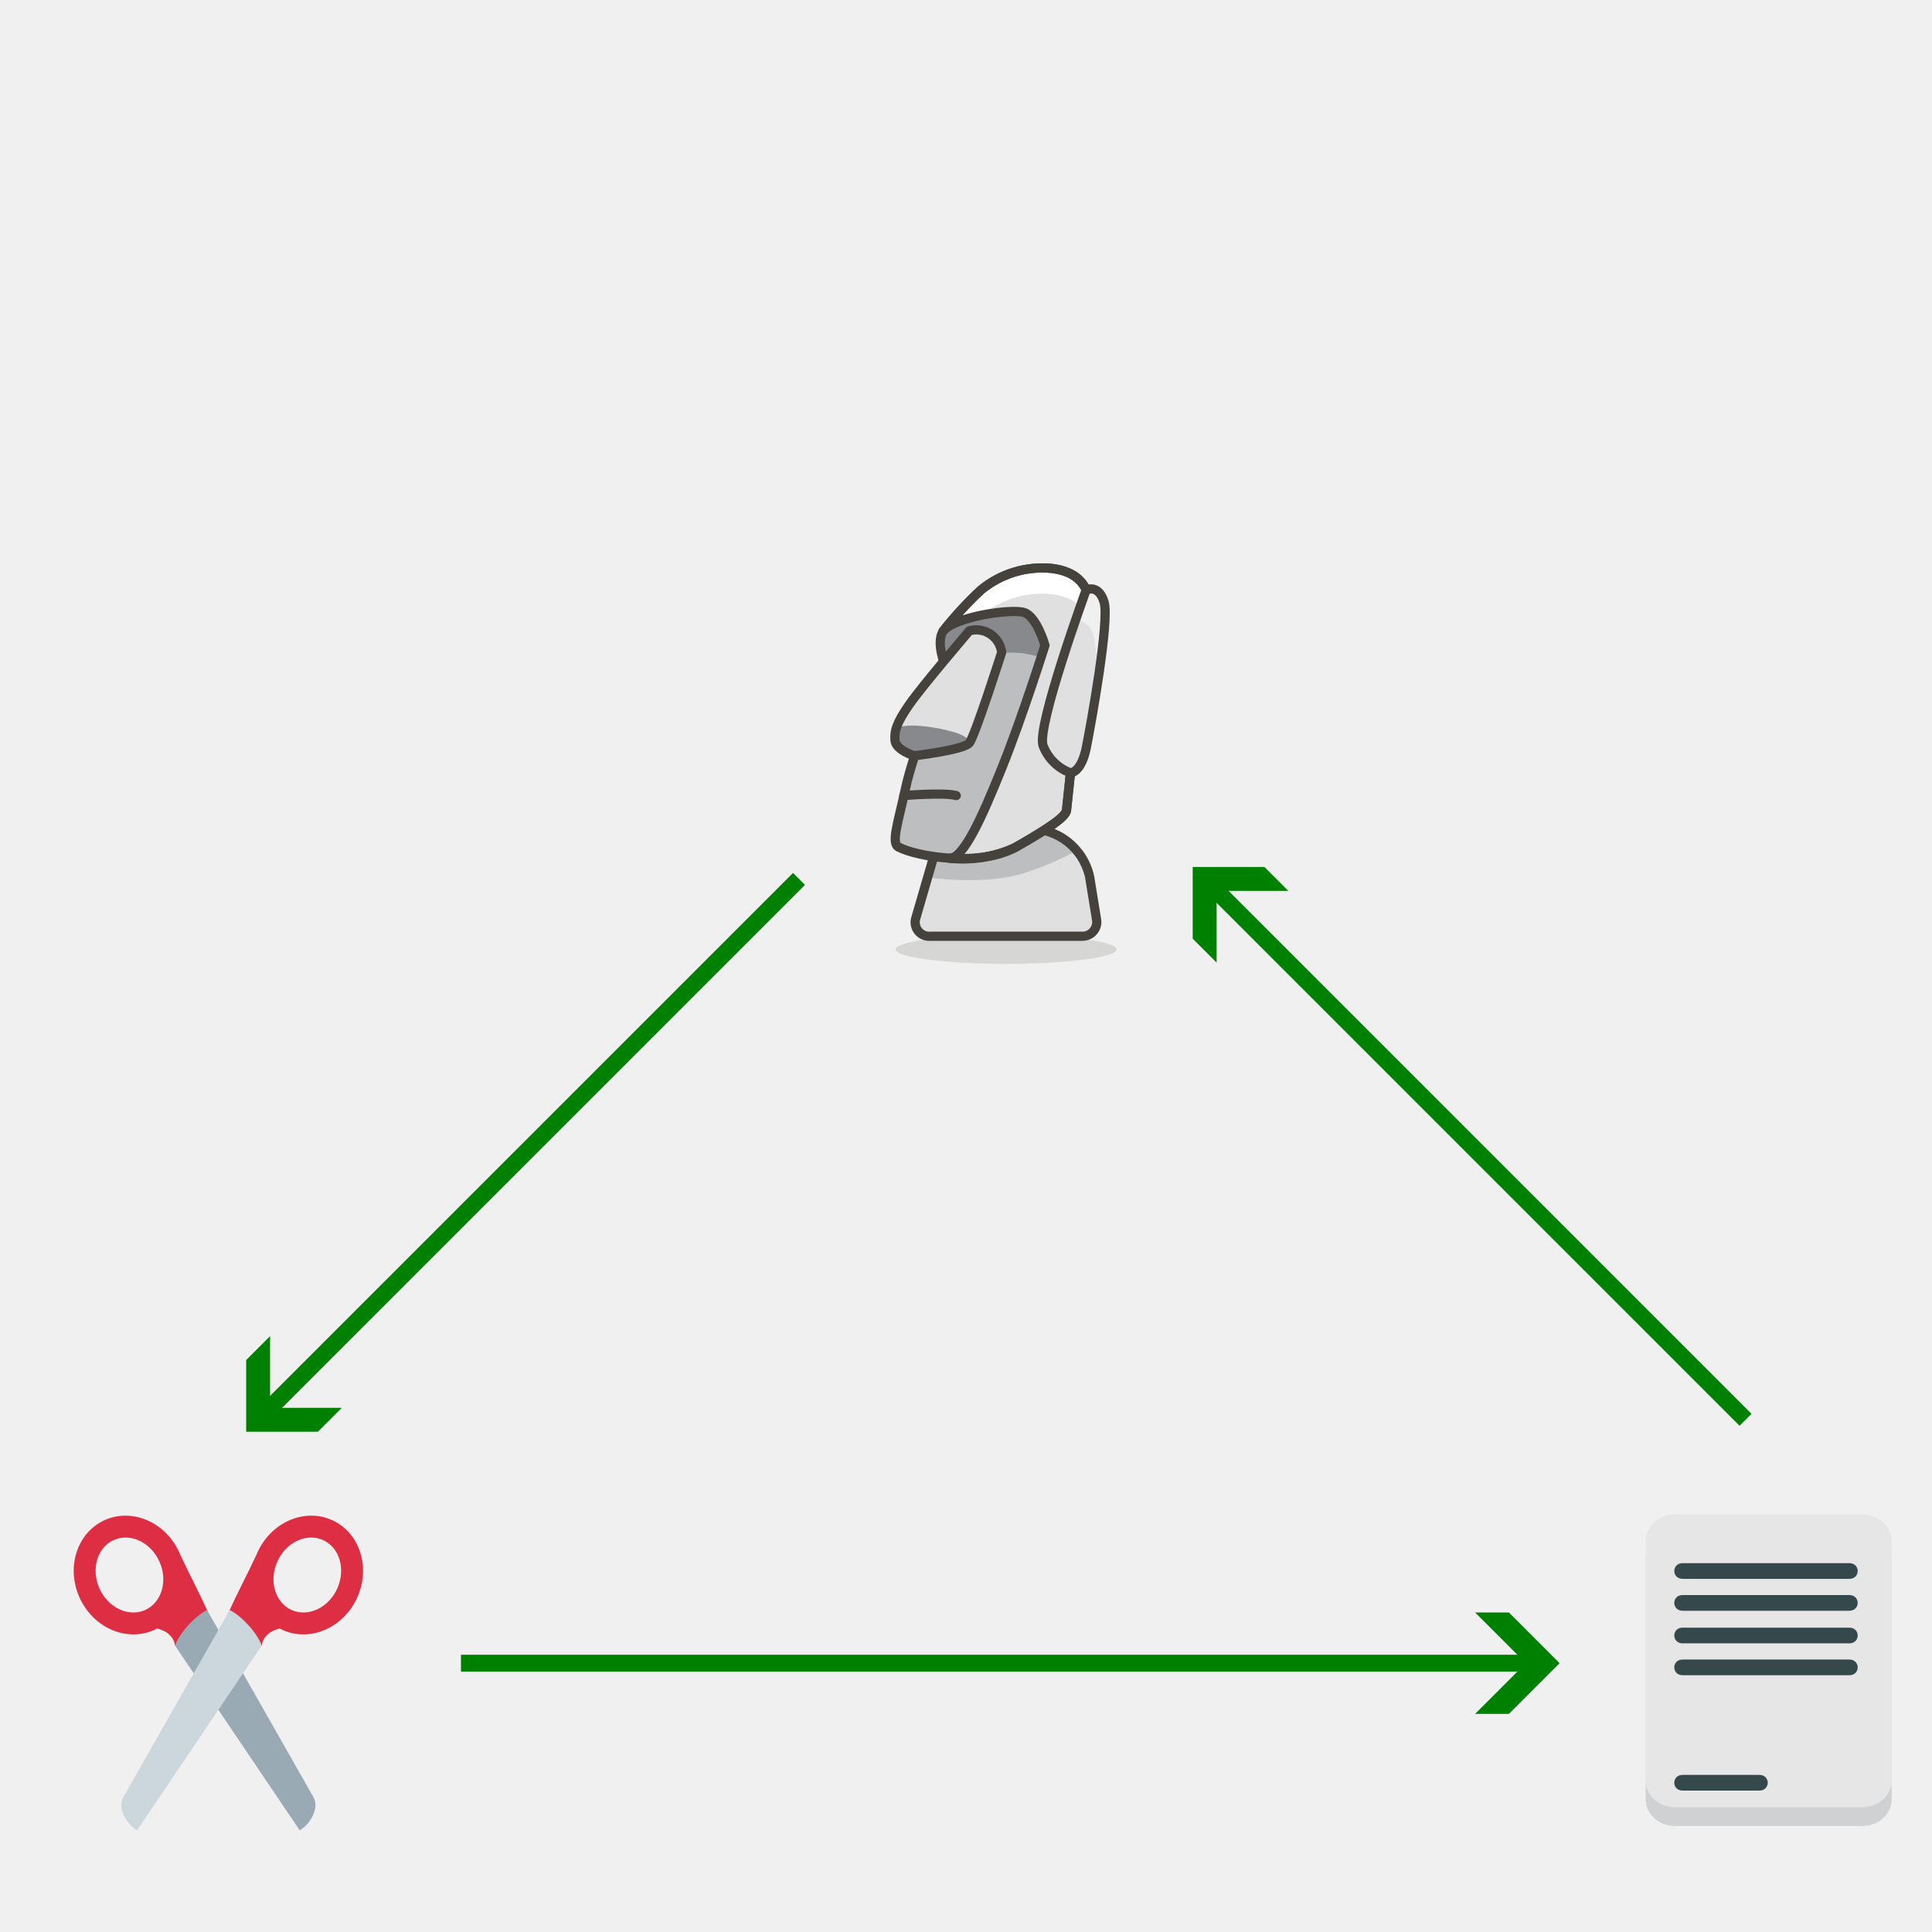
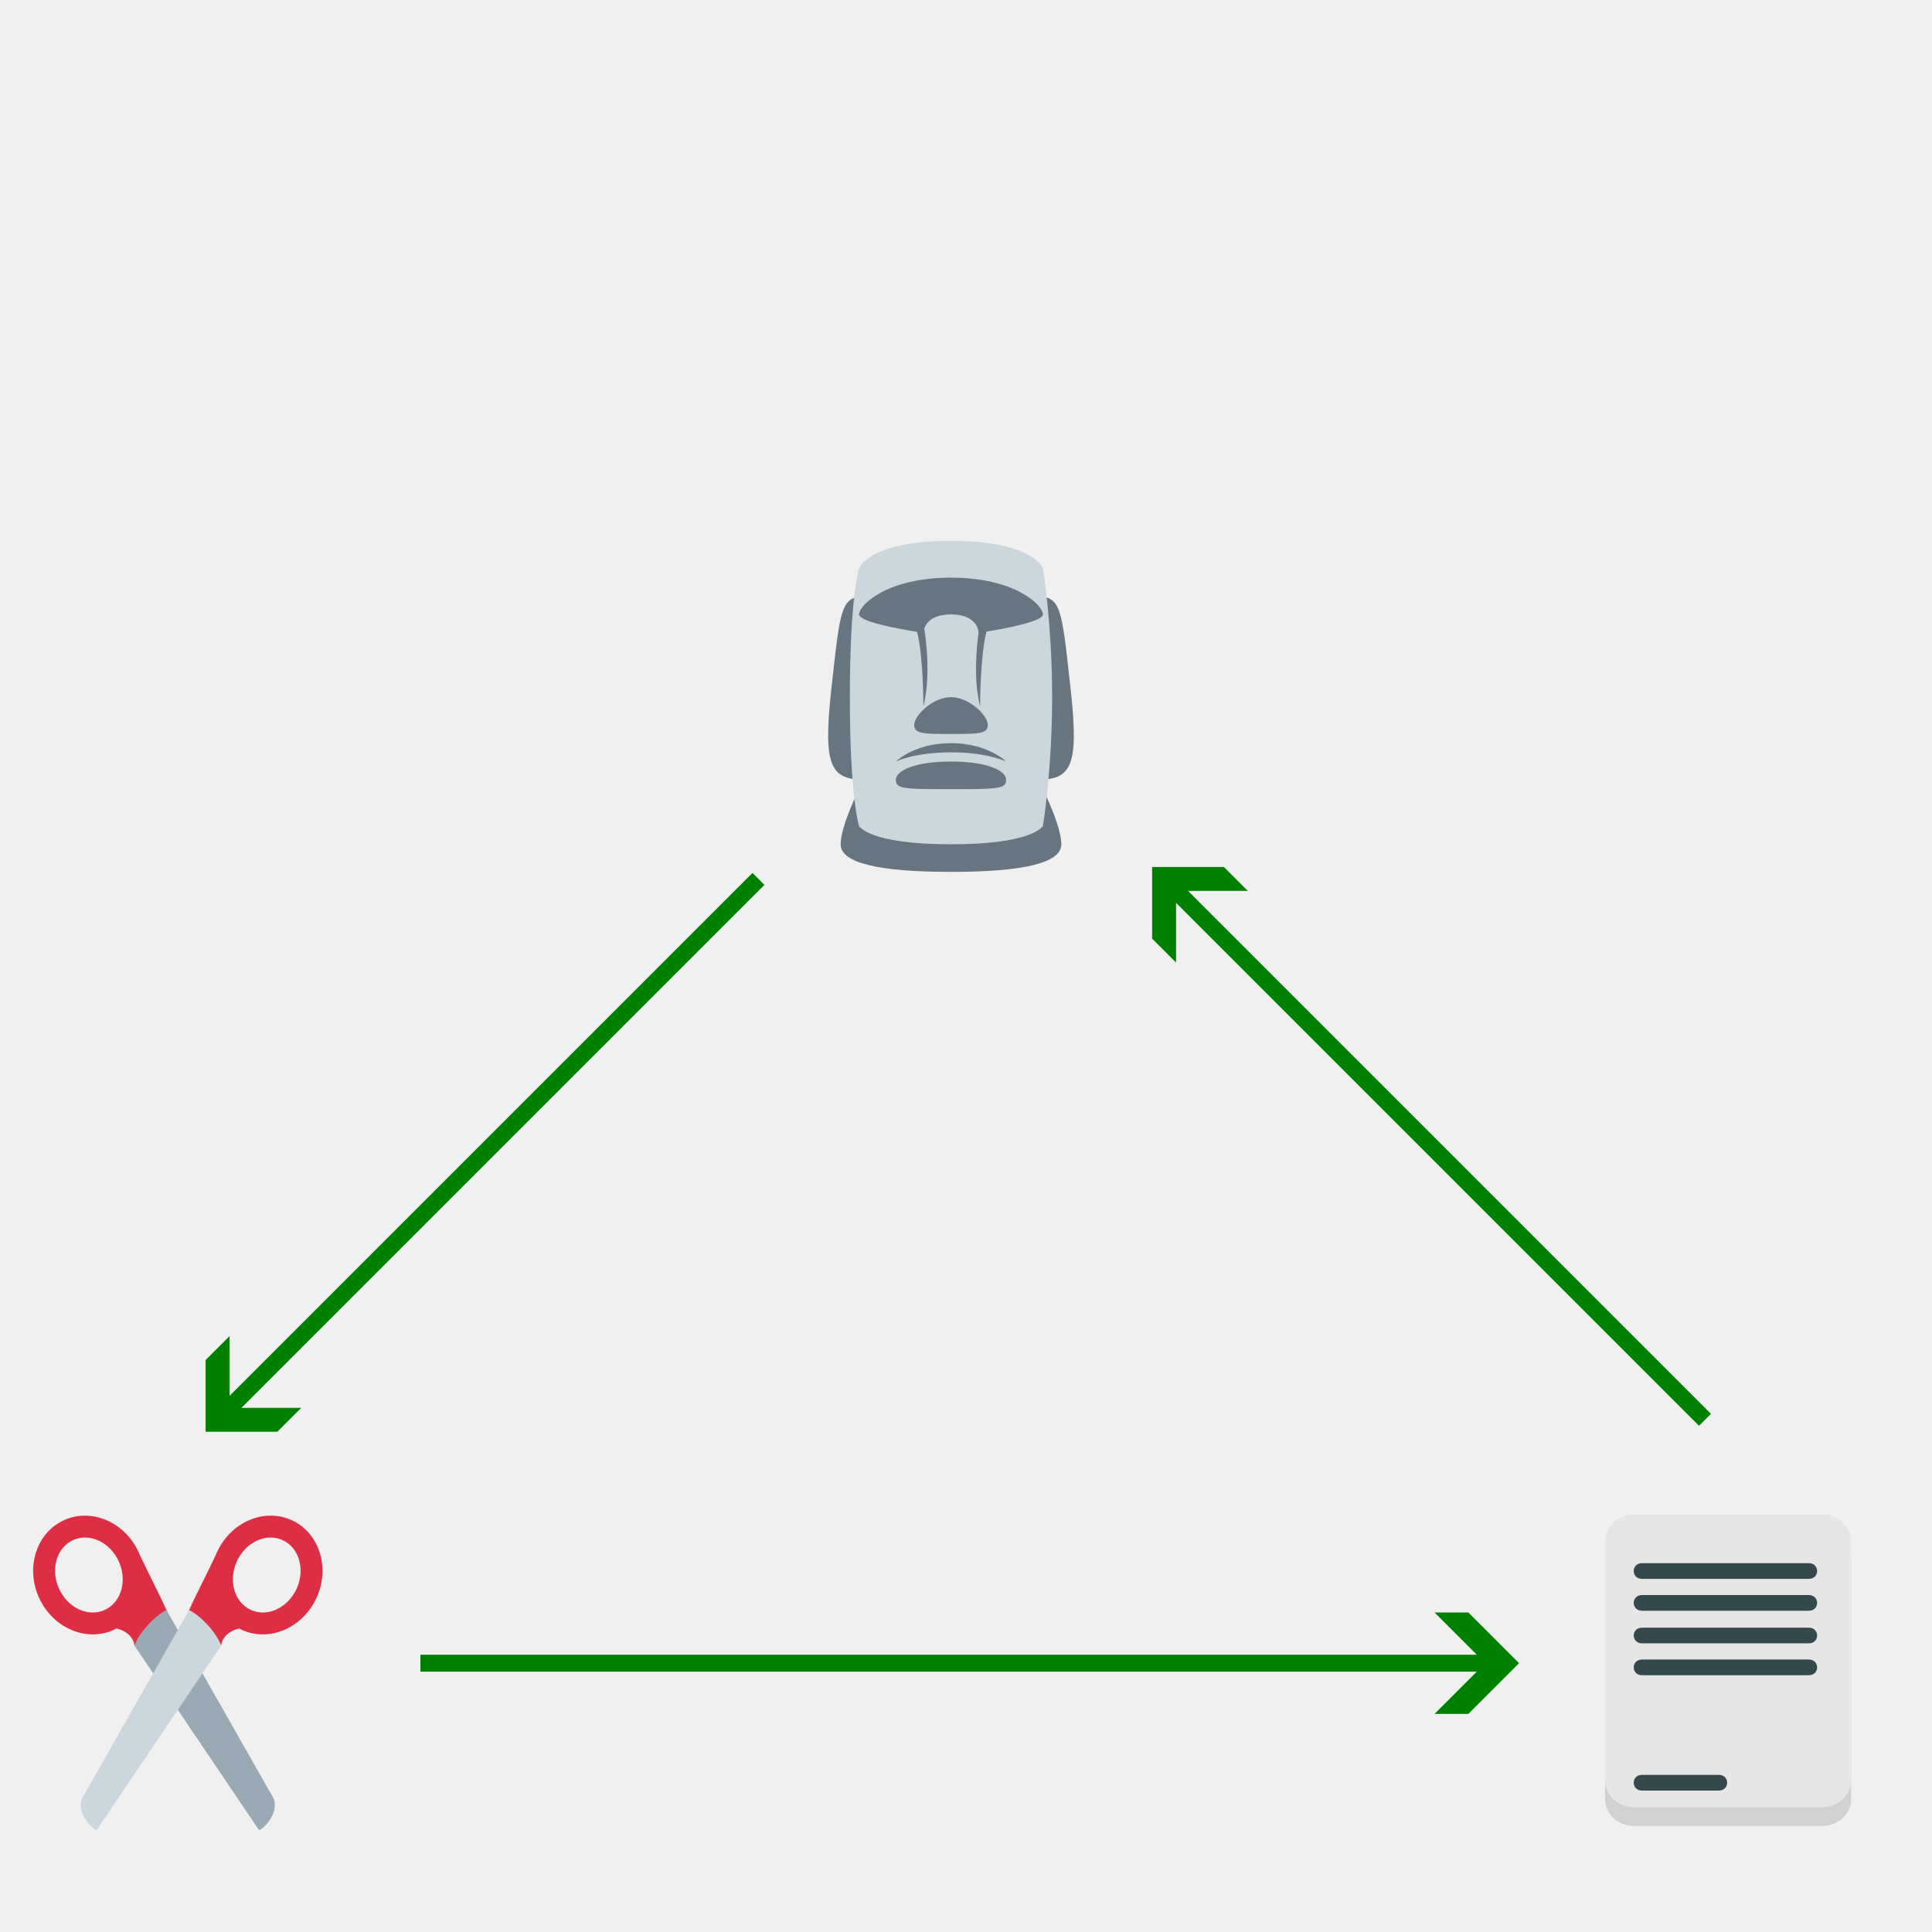
<svg xmlns="http://www.w3.org/2000/svg" width="540" height="540" version="1.1" viewBox="0 0 142.88 142.88" xml:space="preserve">
  <style>
    .choice {
      cursor: pointer;
    }
  </style>
  <defs>
    <marker id="marker-✂️-📄" overflow="visible" markerHeight="6" markerWidth="5" orient="auto-start-reverse">
      <path d="m1 0-3 3h-2l3-3-3-3h2z" fill="green" />
    </marker>
    <marker id="marker-🗿-✂️" overflow="visible" markerHeight="6" markerWidth="5" orient="auto-start-reverse">
      <path d="m1 0-3 3h-2l3-3-3-3h2z" fill="green" />
    </marker>
    <marker id="marker-📄-🗿" overflow="visible" markerHeight="6" markerWidth="5" orient="auto-start-reverse">
      <path d="m1 0-3 3h-2l3-3-3-3h2z" fill="green" />
    </marker>
  </defs>
-   <g transform="translate(-10.91 0)">
+   <g transform="translate(-13.91 0)">
    <path id="✂️-📄" class="arrow" d="m45 123 80 0" marker-end="url(#marker-✂️-📄)" stroke="green" stroke-width="1.25" />
    <path id="🗿-✂️" class="arrow" d="m70 65 -40 40" marker-end="url(#marker-🗿-✂️)" stroke="green" stroke-width="1.25" />
    <path id="📄-🗿" class="arrow" d="m140 105 -40 -40" marker-end="url(#marker-📄-🗿)" stroke="green" stroke-width="1.25" />
    <g id="✂️" class="choice" transform="matrix(0.67 0 0 0.67 15 112)">
-       <path class="scissors-path" fill="#DD2E44" d="M16.806 10.675c-.92-2.047-2.003-4.066-3.026-6.26-.028-.068-.051-.138-.082-.206-.064-.142-.137-.277-.208-.413l-.052-.111-.002.003C11.798.698 8.343-.674 5.46.621 2.414 1.988 1.164 5.813 2.67 9.163c1.505 3.351 5.194 4.957 8.24 3.589.106-.047.205-.105.306-.159 1.935.438 1.994 1.877 1.994 1.877s4.618-1.521 3.596-3.795M4.876 8.173c-.958-2.133-.252-4.527 1.575-5.347 1.826-.822 4.084.242 5.042 2.374s.253 4.526-1.573 5.346c-1.828.821-4.087-.241-5.044-2.373" />
-       <path class="scissors-path" fill="#99AAB5" d="M26.978 34.868c1.163-.657 2.187-2.474 1.529-3.638L16.754 10.559c-1.103.496-2.938 2.313-3.544 3.912z" />
-       <path class="scissors-path" fill="#DD2E44" d="M30.54.62c-2.882-1.295-6.338.077-7.976 3.067l-.003-.003-.053.112c-.071.135-.145.27-.208.412-.03.068-.053.137-.081.206-1.023 2.194-2.107 4.213-3.026 6.26-1.021 2.274 3.597 3.796 3.597 3.796s.059-1.439 1.993-1.877c.102.054.2.111.307.159 3.045 1.368 6.733-.238 8.24-3.589 1.505-3.35.255-7.175-2.79-8.543m.584 7.553c-.959 2.132-3.216 3.194-5.044 2.373-1.826-.82-2.531-3.214-1.572-5.346.956-2.132 3.214-3.195 5.041-2.374s2.532 3.214 1.575 5.347" />
-       <path class="scissors-path" fill="#99AAB5" d="M19.562 17.396a1.563 1.563 0 1 1-3.126-.002 1.563 1.563 0 0 1 3.126.002" />
-       <path class="scissors-path" fill="#CCD6DD" d="M9.022 34.868c-1.163-.657-2.187-2.474-1.529-3.638l11.753-20.671c1.103.496 2.938 2.313 3.544 3.912z" />
+       <path fill="#DD2E44" d="M16.806 10.675c-.92-2.047-2.003-4.066-3.026-6.26-.028-.068-.051-.138-.082-.206-.064-.142-.137-.277-.208-.413l-.052-.111-.002.003C11.798.698 8.343-.674 5.46.621 2.414 1.988 1.164 5.813 2.67 9.163c1.505 3.351 5.194 4.957 8.24 3.589.106-.047.205-.105.306-.159 1.935.438 1.994 1.877 1.994 1.877s4.618-1.521 3.596-3.795M4.876 8.173c-.958-2.133-.252-4.527 1.575-5.347 1.826-.822 4.084.242 5.042 2.374s.253 4.526-1.573 5.346c-1.828.821-4.087-.241-5.044-2.373" />
+       <path fill="#99AAB5" d="M26.978 34.868c1.163-.657 2.187-2.474 1.529-3.638L16.754 10.559c-1.103.496-2.938 2.313-3.544 3.912z" />
+       <path fill="#DD2E44" d="M30.54.62c-2.882-1.295-6.338.077-7.976 3.067l-.003-.003-.053.112c-.071.135-.145.27-.208.412-.03.068-.053.137-.081.206-1.023 2.194-2.107 4.213-3.026 6.26-1.021 2.274 3.597 3.796 3.597 3.796s.059-1.439 1.993-1.877c.102.054.2.111.307.159 3.045 1.368 6.733-.238 8.24-3.589 1.505-3.35.255-7.175-2.79-8.543m.584 7.553c-.959 2.132-3.216 3.194-5.044 2.373-1.826-.82-2.531-3.214-1.572-5.346.956-2.132 3.214-3.195 5.041-2.374s2.532 3.214 1.575 5.347" />
+       <path fill="#99AAB5" d="M19.562 17.396a1.563 1.563 0 1 1-3.126-.002 1.563 1.563 0 0 1 3.126.002" />
+       <path fill="#CCD6DD" d="M9.022 34.868c-1.163-.657-2.187-2.474-1.529-3.638l11.753-20.671c1.103.496 2.938 2.313 3.544 3.912z" />
    </g>
-     <g id="🗿" class="choice" transform="matrix(0.68 0 0 0.68 69 40)">
-       <path fill="#e0e0e0" d="M32.22 43H15.75a1.53 1.53 0 0 1-1.61-1.86L17 31.31h9.29a6.66 6.66 0 0 1 6.79 5.24l.77 4.75a1.56 1.56 0 0 1-1.63 1.7" />
-       <path fill="#bdbec0" d="M26.31 31.31H17l-1.53 5.29c3.21.43 7.89.52 10.87-.6a34 34 0 0 0 5.38-2.33a7.2 7.2 0 0 0-5.41-2.36" />
-       <path fill="none" stroke="#45413c" stroke-linecap="round" stroke-linejoin="round" d="M32.22 43H15.75a1.53 1.53 0 0 1-1.61-1.86L17 31.31h9.29a6.66 6.66 0 0 1 6.79 5.24l.77 4.75a1.56 1.56 0 0 1-1.63 1.7" />
-       <path fill="#bdbec0" d="M12.28 33.29c2.09 1.11 9 2.17 12.79 0s5.4-3.31 5.49-4s1.39-14 2.35-18.89S32.3 3.43 29 3a10.47 10.47 0 0 0-7.75 2.35a40 40 0 0 0-4.09 4.44c-.87 1.31.26 3.92.26 3.92s-3.57 9.49-4.35 13.14s-1.62 5.99-.79 6.44" />
-       <path fill="#87898c" d="M29 3a10.47 10.47 0 0 0-7.75 2.35a40 40 0 0 0-4.09 4.44c-.73 1.1 0 3.1.18 3.72a18.4 18.4 0 0 1 8.43-1.3a22.4 22.4 0 0 1 6.52 2.16c.21-1.56.43-2.95.63-4C33.86 5.52 32.3 3.43 29 3" />
-       <path fill="#e0e0e0" d="M29 3a10.47 10.47 0 0 0-7.75 2.35a40 40 0 0 0-4.09 4.44c1.31-1.56 7.4-2.44 8.79-2s2.27 3.57 2.27 3.57s-2.44 7.75-4.68 13.32s-4.2 9.86-5.68 9.84a13.63 13.63 0 0 0 7.22-1.22c3.83-2.18 5.4-3.31 5.49-4s1.39-14 2.35-18.89S32.3 3.43 29 3" />
-       <path fill="#fff" d="M29 5.8c2.25.3 3.69 1.36 4.09 3.55c.54-4.13-1-6-4.09-6.36a10.47 10.47 0 0 0-7.75 2.35a40 40 0 0 0-4.09 4.44c.63-.76 2.39-1.35 4.19-1.71A10.44 10.44 0 0 1 29 5.8" />
-       <path fill="#45413c" d="M11.99 44.43a12.01 1.57 0 1 0 24.02 0a12.01 1.57 0 1 0-24.02 0" opacity=".15" />
-       <path fill="none" stroke="#45413c" stroke-linecap="round" stroke-linejoin="round" d="M12.28 33.29c2.09 1.11 9 2.17 12.79 0s5.4-3.31 5.49-4s1.39-14 2.35-18.89S32.3 3.43 29 3a10.47 10.47 0 0 0-7.75 2.35a40 40 0 0 0-4.09 4.44c-.87 1.31.26 3.92.26 3.92s-3.57 9.49-4.35 13.14s-1.62 5.99-.79 6.44" />
-       <path fill="none" stroke="#45413c" stroke-linecap="round" stroke-linejoin="round" d="M29 3a10.47 10.47 0 0 0-7.75 2.35a40 40 0 0 0-4.09 4.44c1.31-1.56 7.4-2.44 8.79-2s2.27 3.57 2.27 3.57s-2.44 7.75-4.68 13.32s-4.2 9.86-5.68 9.84a13.63 13.63 0 0 0 7.22-1.22c3.83-2.18 5.4-3.31 5.49-4s1.39-14 2.35-18.89S32.3 3.43 29 3" />
-       <path fill="#e0e0e0" d="M20 9.78s-5.13 6-6.52 8s-1.65 2.87-1.57 3.92S14 23.37 14 23.37s5.38-.62 6-1.4s3.51-9.84 3.51-9.84A2.78 2.78 0 0 0 20 9.78" />
-       <path fill="#87898c" d="M18.58 20.88c-2.16-.69-5.71-1.15-6.53-.43a3.4 3.4 0 0 0-.12 1.26c.09 1 2.1 1.66 2.1 1.66s5.38-.62 6-1.4l.11-.18a4.1 4.1 0 0 0-1.56-.91" />
-       <path fill="none" stroke="#45413c" stroke-linecap="round" stroke-linejoin="round" d="M20 9.78s-5.13 6-6.52 8s-1.65 2.87-1.57 3.92S14 23.37 14 23.37s5.38-.62 6-1.4s3.51-9.84 3.51-9.84A2.78 2.78 0 0 0 20 9.78" />
-       <path fill="#e0e0e0" d="M32.7 5.34S27.34 20.05 28 22.23a5.06 5.06 0 0 0 3 3s1.17 0 1.72-2.76s2.54-13.82 1.93-15.82s-1.95-1.31-1.95-1.31" />
-       <path fill="#f0f0f0" d="M33.27 9.7c.49.77.63 3.26.61 6.08c.61-3.85 1.12-8 .77-9.13c-.61-2-1.95-1.31-1.95-1.31s-.48 1.34-1.15 3.26a2 2 0 0 1 1.72 1.1" />
-       <path fill="none" stroke="#45413c" stroke-linecap="round" stroke-linejoin="round" d="M32.7 5.34S27.34 20.05 28 22.23a5.06 5.06 0 0 0 3 3s1.17 0 1.72-2.76s2.54-13.82 1.93-15.82s-1.95-1.31-1.95-1.31M12.87 27.7s4.4-.37 5.7 0" />
+     <g id="🗿" class="choice" transform="matrix(0.68 0 0 0.68 72 40)">
+       <path fill="#66757F" d="M8 27s-2 4-2 6 4 3 12 3 12-1 12-3-2-6-2-6H8zM9 6C6 6 6 7 5 16c-.994 8.945 0 10 4 10 2 0 2-20 0-20zm18 0c3 0 3 1 4 10 .994 8.945 0 10-4 10-2 0-2-20 0-20z" />
+       <path fill="#CCD6DD" d="M8 3s1-3 10-3 10 3 10 3 1 6 1 14-1 14-1 14-1 2-10 2-10-2-10-2-1-3-1-14S8 3 8 3z" />
+       <path fill="#66757F" d="M28 8c0-1-3-4-10-4S8 7 8 8c0 .807 4.548 1.612 6.311 1.894C14.999 12.548 15 18 15 18c.805-3.218.315-7.079.093-8.467C15.295 8.942 15.941 8 18 8c3 0 3 2 3 2h.002c-.234 1.657-.566 5.089.162 8 0 0 .002-5.491.697-8.134C23.727 9.562 28 8.782 28 8z" />
+       <path fill="#66757F" d="M14 20c0-1 2-3 4-3s4 2 4 3-1 1-4 1-4 0-4-1zm-2 4s2-2 6-2 6 2 6 2-2-1-6-1-6 1-6 1zm0 2c0-1 2-2 6-2s6 1 6 2-1 1-6 1-6 0-6-1z" />
    </g>
    <g id="📄" class="choice" transform="matrix(0.36 0 0 0.36 130 112)">
      <path fill="#d0d1d2" d="M57.792 58.54c0 3.02-2.697 5.46-6.03 5.46H13.29c-3.33 0-6.03-2.441-6.03-5.46V9.31c0-3.01 2.703-5.462 6.03-5.462h38.472c3.335 0 6.03 2.448 6.03 5.462z" />
      <path fill="#e7e6e6" d="M57.792 54.688c0 3.02-2.697 5.463-6.03 5.463H13.29c-3.33 0-6.03-2.445-6.03-5.463V5.458c0-3.01 2.703-5.459 6.03-5.459h38.472c3.335 0 6.03 2.446 6.03 5.459z" />
      <path fill="#35494d" d="M14.863 13.232h34.23c2.301 0 2.301-3.228 0-3.228h-34.23c-2.298 0-2.298 3.228 0 3.228m0 6.551h34.23c2.301 0 2.301-3.224 0-3.224h-34.23c-2.298 0-2.298 3.224 0 3.224m0 6.699h34.23c2.301 0 2.301-3.224 0-3.224h-34.23c-2.298 0-2.298 3.224 0 3.224m0 6.548h34.23c2.301 0 2.301-3.227 0-3.227h-34.23c-2.298 0-2.298 3.227 0 3.227m0 23.697h15.75c2.301 0 2.301-3.229 0-3.229h-15.75c-2.298 0-2.298 3.229 0 3.229" />
    </g>
  </g>
</svg>
